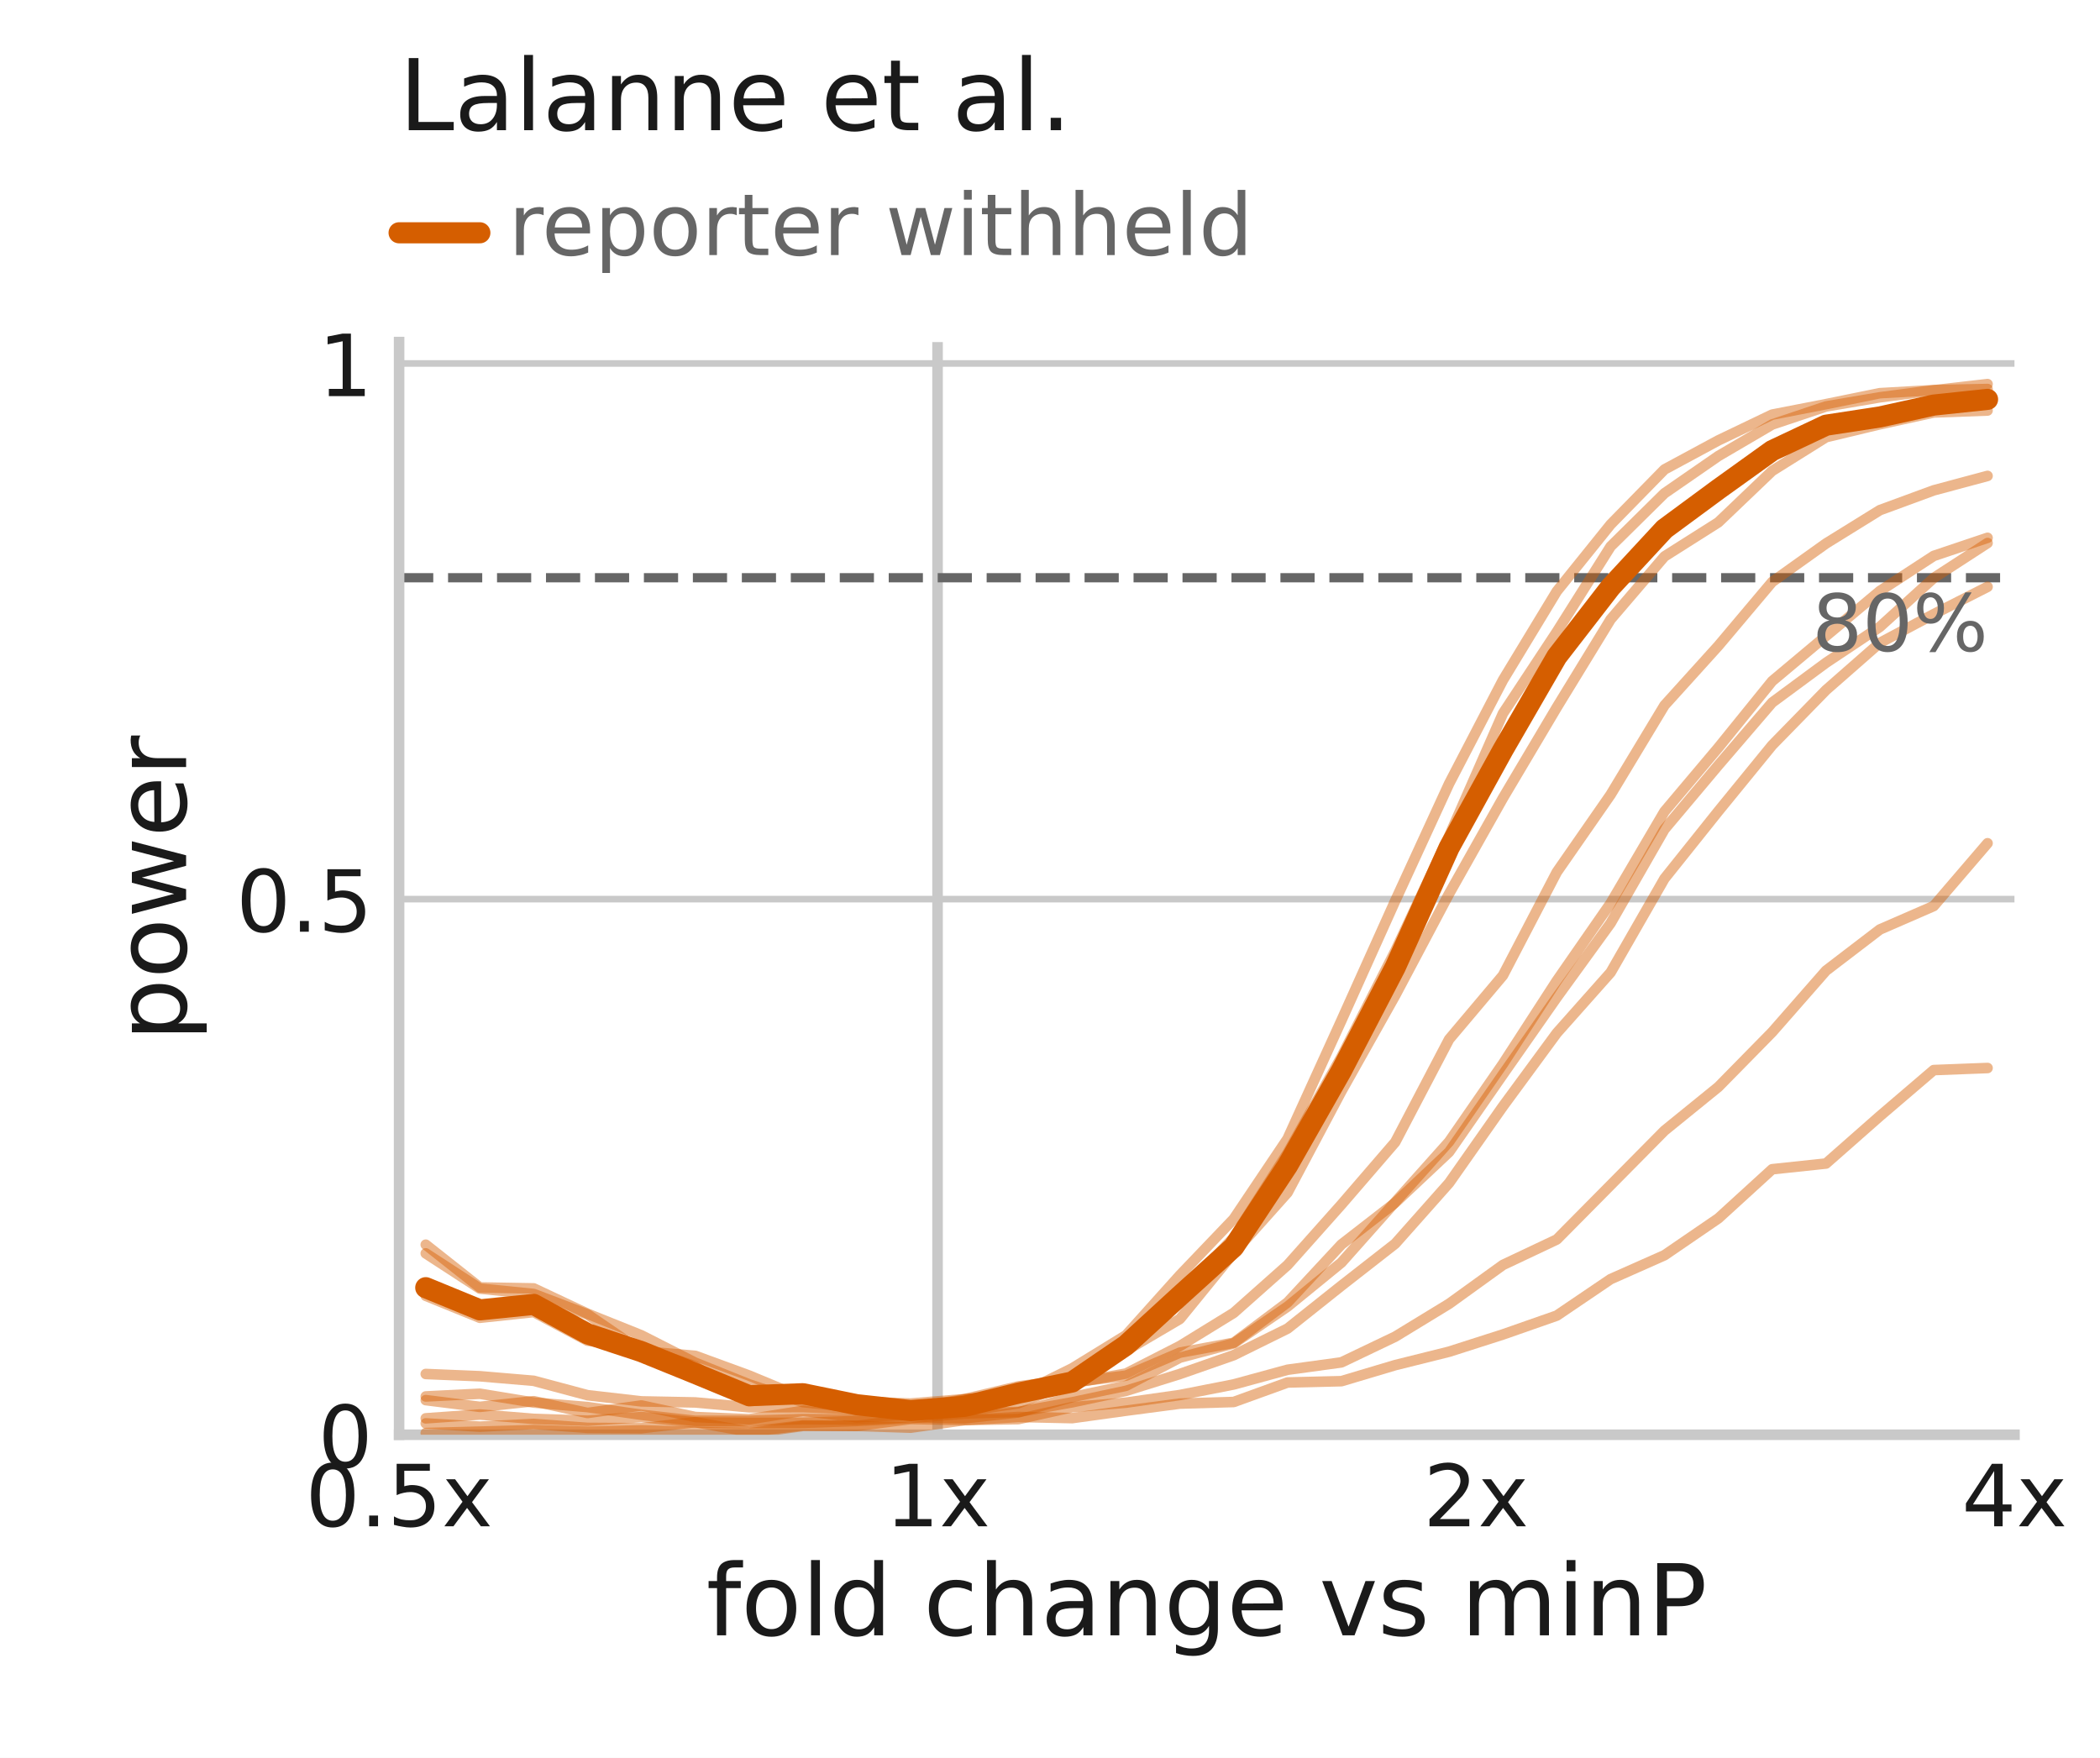
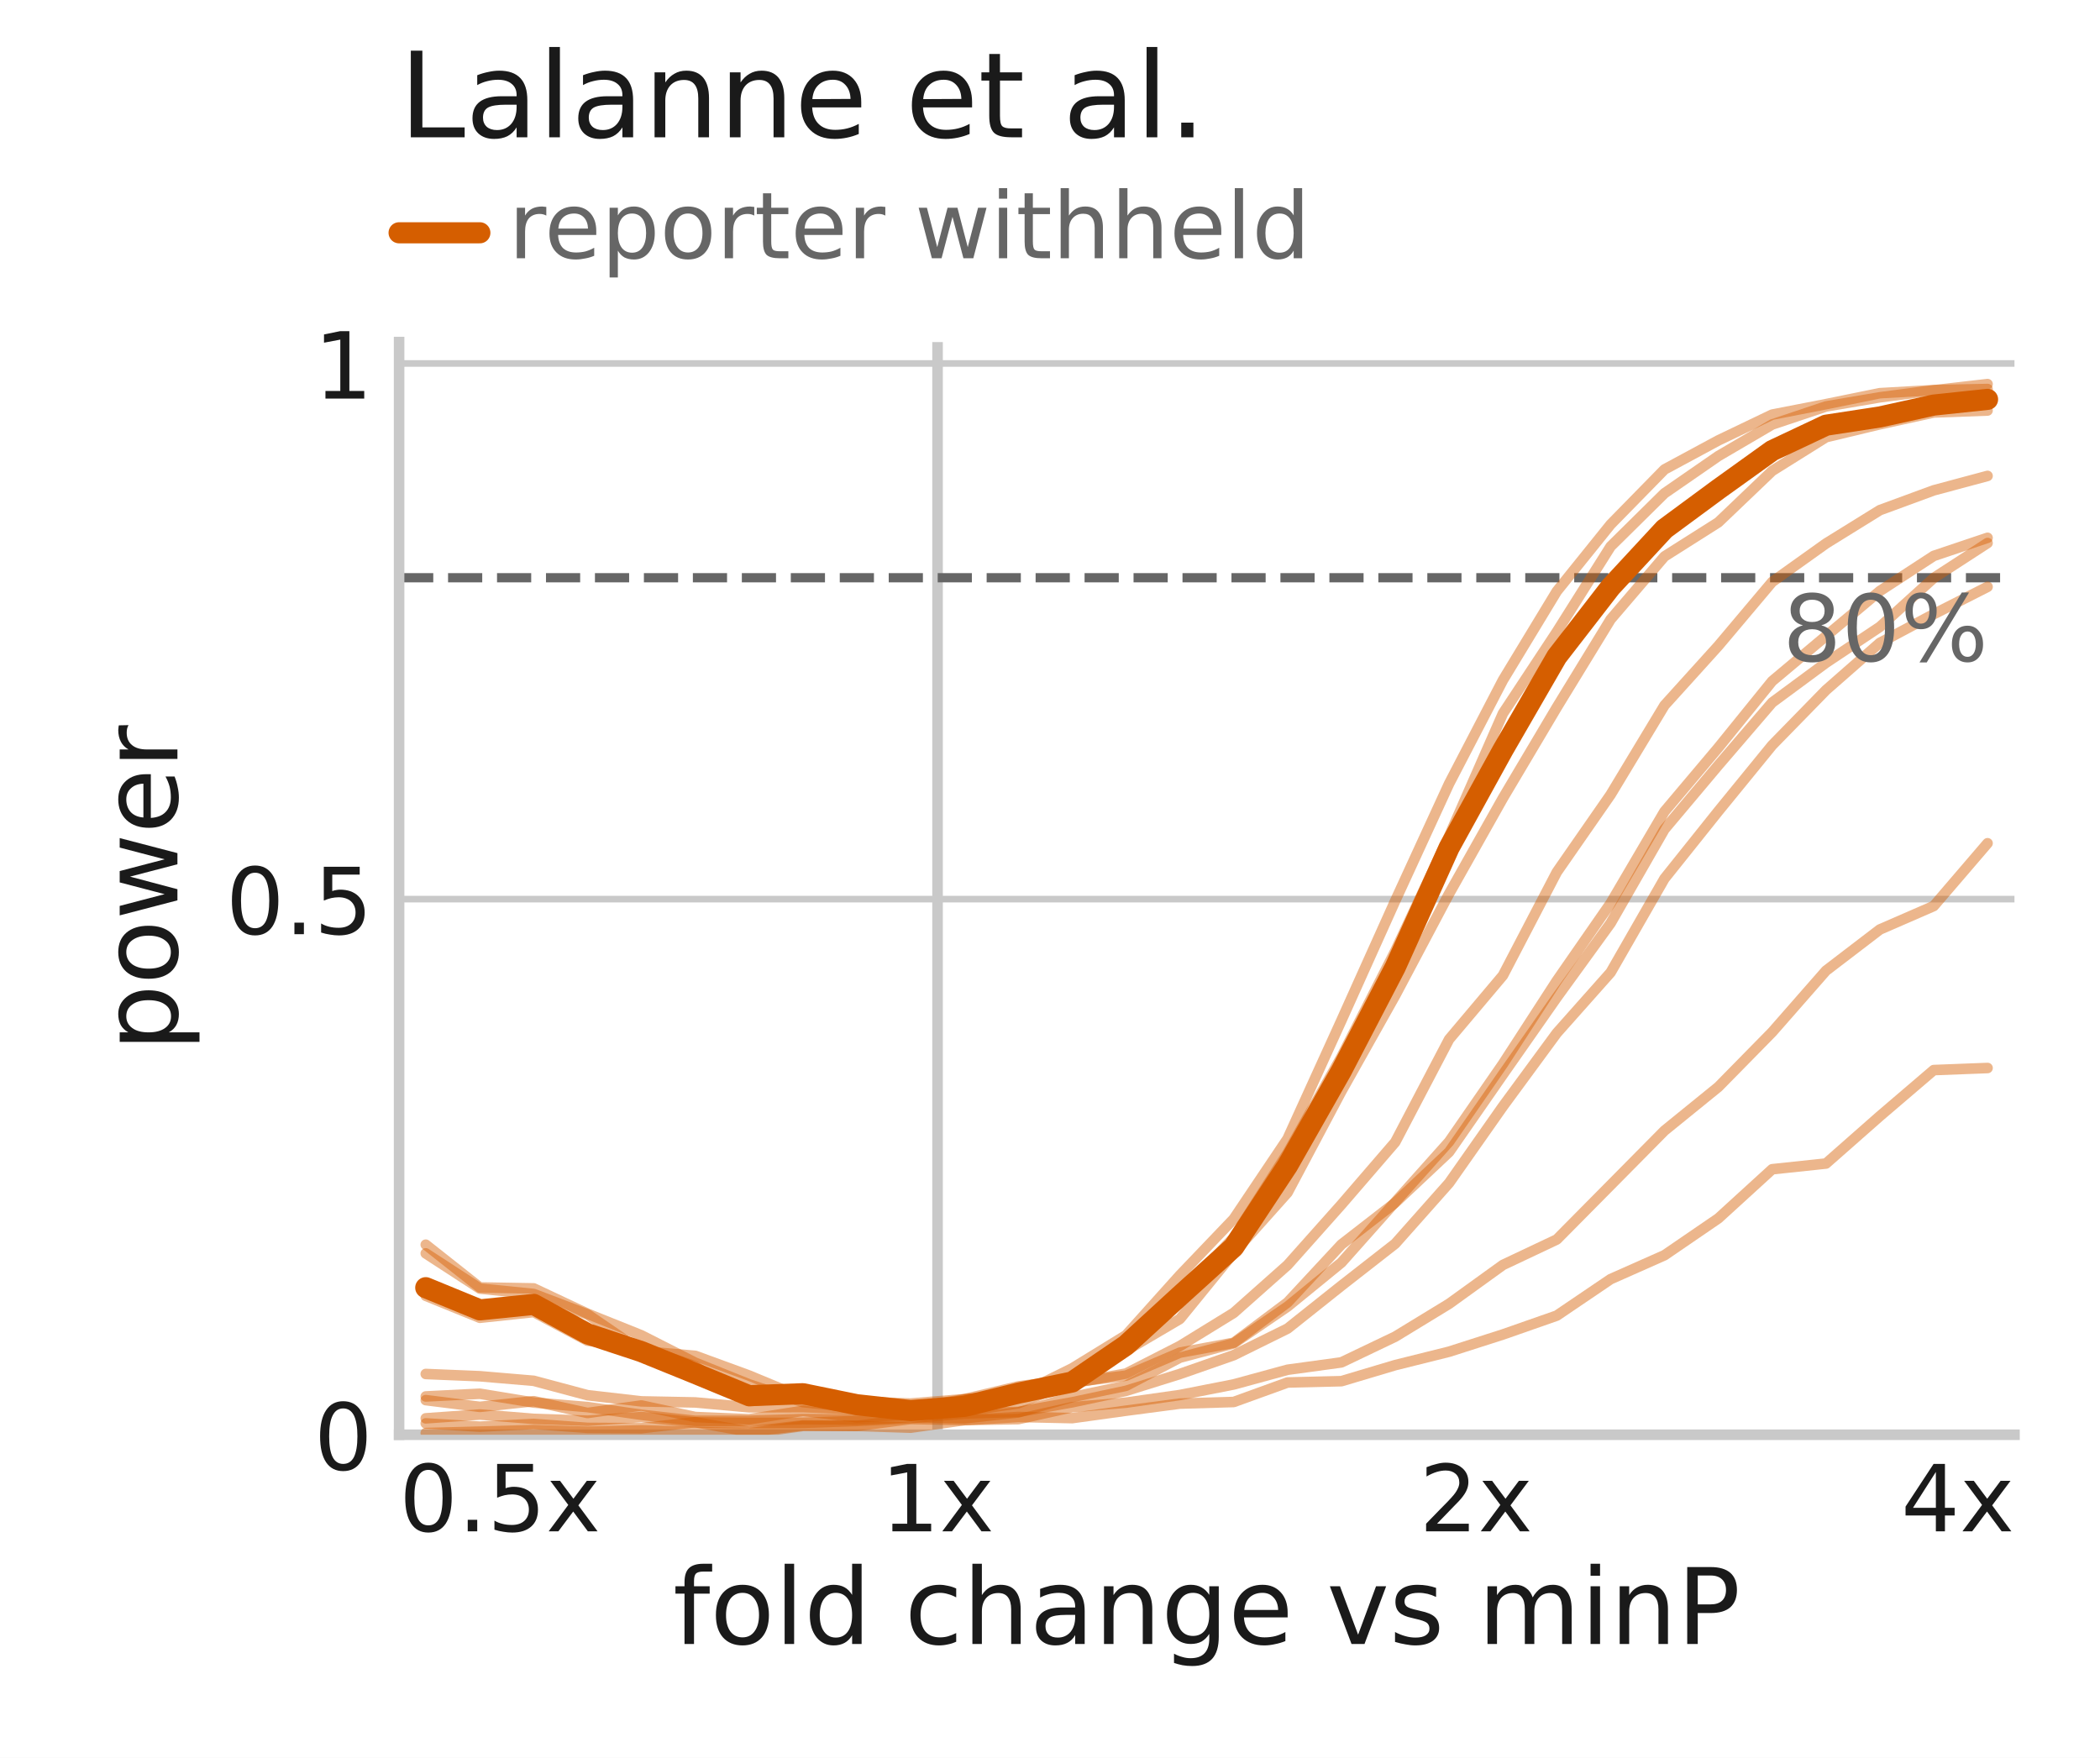
<svg xmlns="http://www.w3.org/2000/svg" width="159.12pt" height="133.2pt" viewBox="0 0 159.12 133.2" version="1.1">
  <defs>
    <style type="text/css">*{stroke-linejoin: round; stroke-linecap: butt}</style>
  </defs>
  <g id="figure_1">
    <g id="patch_1">
      <path d="M 0 133.2  L 159.12 133.2  L 159.12 0  L 0 0  z " style="fill: #ffffff" />
    </g>
    <g id="axes_1">
      <g id="patch_2">
        <path d="M 30.24 108.72  L 152.64 108.72  L 152.64 25.92  L 30.24 25.92  z " style="fill: #ffffff" />
      </g>
      <g id="matplotlib.axis_1">
        <g id="xtick_1">
          <g id="line2d_1" />
          <g id="text_1">
-             <text style="font-size: 6.5px; font-family: 'DejaVu Sans', 'Bitstream Vera Sans', 'Computer Modern Sans Serif', 'Lucida Grande', 'Verdana', 'Geneva', 'Lucid', 'Arial', 'Helvetica', 'Avant Garde', sans-serif; text-anchor: middle; fill: #1a1a1a" x="30.24" y="115.658" transform="rotate(-0 30.24 115.6585)">0.5x</text>
+             <text style="font-size: 7px; font-family: 'DejaVu Sans', 'Bitstream Vera Sans', 'Computer Modern Sans Serif', 'Lucida Grande', 'Verdana', 'Geneva', 'Lucid', 'Arial', 'Helvetica', 'Avant Garde', sans-serif; text-anchor: start; fill: #1a1a1a" x="30.24" y="116.039" transform="rotate(-0 30.24 116.0389)">0.5x</text>
          </g>
        </g>
        <g id="xtick_2">
          <g id="line2d_2" />
          <g id="text_2">
-             <text style="font-size: 6.5px; font-family: 'DejaVu Sans', 'Bitstream Vera Sans', 'Computer Modern Sans Serif', 'Lucida Grande', 'Verdana', 'Geneva', 'Lucid', 'Arial', 'Helvetica', 'Avant Garde', sans-serif; text-anchor: middle; fill: #1a1a1a" x="71.04" y="115.658" transform="rotate(-0 71.04 115.6585)">1x</text>
+             <text style="font-size: 7px; font-family: 'DejaVu Sans', 'Bitstream Vera Sans', 'Computer Modern Sans Serif', 'Lucida Grande', 'Verdana', 'Geneva', 'Lucid', 'Arial', 'Helvetica', 'Avant Garde', sans-serif; text-anchor: middle; fill: #1a1a1a" x="71.04" y="116.039" transform="rotate(-0 71.04 116.0389)">1x</text>
          </g>
        </g>
        <g id="xtick_3">
          <g id="line2d_3" />
          <g id="text_3">
-             <text style="font-size: 6.5px; font-family: 'DejaVu Sans', 'Bitstream Vera Sans', 'Computer Modern Sans Serif', 'Lucida Grande', 'Verdana', 'Geneva', 'Lucid', 'Arial', 'Helvetica', 'Avant Garde', sans-serif; text-anchor: middle; fill: #1a1a1a" x="111.84" y="115.658" transform="rotate(-0 111.84 115.6585)">2x</text>
+             <text style="font-size: 7px; font-family: 'DejaVu Sans', 'Bitstream Vera Sans', 'Computer Modern Sans Serif', 'Lucida Grande', 'Verdana', 'Geneva', 'Lucid', 'Arial', 'Helvetica', 'Avant Garde', sans-serif; text-anchor: middle; fill: #1a1a1a" x="111.84" y="116.039" transform="rotate(-0 111.84 116.0389)">2x</text>
          </g>
        </g>
        <g id="xtick_4">
          <g id="line2d_4" />
          <g id="text_4">
-             <text style="font-size: 6.5px; font-family: 'DejaVu Sans', 'Bitstream Vera Sans', 'Computer Modern Sans Serif', 'Lucida Grande', 'Verdana', 'Geneva', 'Lucid', 'Arial', 'Helvetica', 'Avant Garde', sans-serif; text-anchor: middle; fill: #1a1a1a" x="152.64" y="115.658" transform="rotate(-0 152.64 115.6585)">4x</text>
+             <text style="font-size: 7px; font-family: 'DejaVu Sans', 'Bitstream Vera Sans', 'Computer Modern Sans Serif', 'Lucida Grande', 'Verdana', 'Geneva', 'Lucid', 'Arial', 'Helvetica', 'Avant Garde', sans-serif; text-anchor: end; fill: #1a1a1a" x="152.64" y="116.039" transform="rotate(-0 152.64 116.0389)">4x</text>
          </g>
        </g>
        <g id="text_5">
-           <text style="font-size: 7.5px; font-family: 'DejaVu Sans', 'Bitstream Vera Sans', 'Computer Modern Sans Serif', 'Lucida Grande', 'Verdana', 'Geneva', 'Lucid', 'Arial', 'Helvetica', 'Avant Garde', sans-serif; text-anchor: middle; fill: #1a1a1a" x="91.44" y="123.919" transform="rotate(-0 91.44 123.9188)">fold change vs minP</text>
+           <text style="font-size: 8px; font-family: 'DejaVu Sans', 'Bitstream Vera Sans', 'Computer Modern Sans Serif', 'Lucida Grande', 'Verdana', 'Geneva', 'Lucid', 'Arial', 'Helvetica', 'Avant Garde', sans-serif; text-anchor: middle; fill: #1a1a1a" x="91.44" y="124.573" transform="rotate(-0 91.44 124.5734)">fold change vs minP</text>
        </g>
      </g>
      <g id="matplotlib.axis_2">
        <g id="ytick_1">
          <g id="line2d_5">
-             <path d="M 30.24 108.72  L 152.64 108.72  " clip-path="url(#p48a4742999)" style="fill: none; stroke: #c9c9c9; stroke-width: 0.5; stroke-linecap: square" />
+             <path d="M 30.24 108.72  L 152.64 108.72  " clip-path="url(#p9d7069deca)" style="fill: none; stroke: #c9c9c9; stroke-width: 0.5; stroke-linecap: square" />
          </g>
          <g id="line2d_6" />
          <g id="text_6">
-             <text style="font-size: 6.5px; font-family: 'DejaVu Sans', 'Bitstream Vera Sans', 'Computer Modern Sans Serif', 'Lucida Grande', 'Verdana', 'Geneva', 'Lucid', 'Arial', 'Helvetica', 'Avant Garde', sans-serif; text-anchor: end; fill: #1a1a1a" x="28.24" y="111.189" transform="rotate(-0 28.24 111.1892)">0</text>
+             <text style="font-size: 7px; font-family: 'DejaVu Sans', 'Bitstream Vera Sans', 'Computer Modern Sans Serif', 'Lucida Grande', 'Verdana', 'Geneva', 'Lucid', 'Arial', 'Helvetica', 'Avant Garde', sans-serif; text-anchor: end; fill: #1a1a1a" x="28.24" y="111.379" transform="rotate(-0 28.24 111.3795)">0</text>
          </g>
        </g>
        <g id="ytick_2">
          <g id="line2d_7">
-             <path d="M 30.24 68.132  L 152.64 68.132  " clip-path="url(#p48a4742999)" style="fill: none; stroke: #c9c9c9; stroke-width: 0.5; stroke-linecap: square" />
+             <path d="M 30.24 68.132  L 152.64 68.132  " clip-path="url(#p9d7069deca)" style="fill: none; stroke: #c9c9c9; stroke-width: 0.5; stroke-linecap: square" />
          </g>
          <g id="line2d_8" />
          <g id="text_7">
-             <text style="font-size: 6.5px; font-family: 'DejaVu Sans', 'Bitstream Vera Sans', 'Computer Modern Sans Serif', 'Lucida Grande', 'Verdana', 'Geneva', 'Lucid', 'Arial', 'Helvetica', 'Avant Garde', sans-serif; text-anchor: end; fill: #1a1a1a" x="28.24" y="70.601" transform="rotate(-0 28.24 70.601)">0.5</text>
+             <text style="font-size: 7px; font-family: 'DejaVu Sans', 'Bitstream Vera Sans', 'Computer Modern Sans Serif', 'Lucida Grande', 'Verdana', 'Geneva', 'Lucid', 'Arial', 'Helvetica', 'Avant Garde', sans-serif; text-anchor: end; fill: #1a1a1a" x="28.24" y="70.791" transform="rotate(-0 28.24 70.79122)">0.5</text>
          </g>
        </g>
        <g id="ytick_3">
          <g id="line2d_9">
-             <path d="M 30.24 27.544  L 152.64 27.544  " clip-path="url(#p48a4742999)" style="fill: none; stroke: #c9c9c9; stroke-width: 0.5; stroke-linecap: square" />
+             <path d="M 30.24 27.544  L 152.64 27.544  " clip-path="url(#p9d7069deca)" style="fill: none; stroke: #c9c9c9; stroke-width: 0.5; stroke-linecap: square" />
          </g>
          <g id="line2d_10" />
          <g id="text_8">
-             <text style="font-size: 6.5px; font-family: 'DejaVu Sans', 'Bitstream Vera Sans', 'Computer Modern Sans Serif', 'Lucida Grande', 'Verdana', 'Geneva', 'Lucid', 'Arial', 'Helvetica', 'Avant Garde', sans-serif; text-anchor: end; fill: #1a1a1a" x="28.24" y="30.013" transform="rotate(-0 28.24 30.01277)">1</text>
+             <text style="font-size: 7px; font-family: 'DejaVu Sans', 'Bitstream Vera Sans', 'Computer Modern Sans Serif', 'Lucida Grande', 'Verdana', 'Geneva', 'Lucid', 'Arial', 'Helvetica', 'Avant Garde', sans-serif; text-anchor: end; fill: #1a1a1a" x="28.24" y="30.203" transform="rotate(-0 28.24 30.20298)">1</text>
          </g>
        </g>
        <g id="text_9">
-           <text style="font-size: 7.5px; font-family: 'DejaVu Sans', 'Bitstream Vera Sans', 'Computer Modern Sans Serif', 'Lucida Grande', 'Verdana', 'Geneva', 'Lucid', 'Arial', 'Helvetica', 'Avant Garde', sans-serif; text-anchor: middle; fill: #1a1a1a" x="14.101" y="67.32" transform="rotate(-90 14.10121 67.32)">power</text>
+           <text style="font-size: 8px; font-family: 'DejaVu Sans', 'Bitstream Vera Sans', 'Computer Modern Sans Serif', 'Lucida Grande', 'Verdana', 'Geneva', 'Lucid', 'Arial', 'Helvetica', 'Avant Garde', sans-serif; text-anchor: middle; fill: #1a1a1a" x="13.444" y="67.32" transform="rotate(-90 13.44406 67.32)">power</text>
        </g>
      </g>
      <g id="line2d_11">
-         <path d="M 71.04 108.72  L 71.04 25.92  " clip-path="url(#p48a4742999)" style="fill: none; stroke: #c9c9c9; stroke-width: 0.8; stroke-linecap: square" />
+         <path d="M 71.04 108.72  L 71.04 25.92  " clip-path="url(#p9d7069deca)" style="fill: none; stroke: #c9c9c9; stroke-width: 0.8; stroke-linecap: square" />
      </g>
      <g id="line2d_12">
-         <path d="M 30.24 43.779  L 152.64 43.779  " clip-path="url(#p48a4742999)" style="fill: none; stroke-dasharray: 2.59,1.12; stroke-dashoffset: 0; stroke: #666666; stroke-width: 0.7" />
+         <path d="M 30.24 43.779  L 152.64 43.779  " clip-path="url(#p9d7069deca)" style="fill: none; stroke-dasharray: 2.59,1.12; stroke-dashoffset: 0; stroke: #666666; stroke-width: 0.7" />
      </g>
      <g id="patch_3">
        <path d="M 30.24 108.72  L 30.24 25.92  " style="fill: none; stroke: #c9c9c9; stroke-width: 0.8; stroke-linejoin: miter; stroke-linecap: square" />
      </g>
      <g id="patch_4">
        <path d="M 30.24 108.72  L 152.64 108.72  " style="fill: none; stroke: #c9c9c9; stroke-width: 0.8; stroke-linejoin: miter; stroke-linecap: square" />
      </g>
      <g id="line2d_13">
-         <path d="M 32.26 108.592  L 36.36 108.485  L 40.44 108.37  L 44.52 108.495  L 48.6 108.389  L 52.68 108.508  L 56.76 108.621  L 60.84 108.054  L 64.92 108.051  L 69 108.186  L 73.08 107.613  L 77.16 107.373  L 81.24 107.461  L 85.32 106.897  L 89.4 106.36  L 93.48 106.238  L 97.56 104.761  L 101.64 104.661  L 105.72 103.444  L 109.8 102.427  L 113.88 101.12  L 117.96 99.692  L 122.04 96.927  L 126.12 95.117  L 130.2 92.324  L 134.28 88.601  L 138.36 88.168  L 142.44 84.575  L 146.52 81.087  L 150.6 80.93  " clip-path="url(#p48a4742999)" style="fill: none; stroke: #d55e00; stroke-opacity: 0.45; stroke-width: 0.8; stroke-linecap: round" />
+         <path d="M 32.26 108.592  L 36.36 108.485  L 40.44 108.37  L 44.52 108.495  L 48.6 108.389  L 52.68 108.508  L 56.76 108.621  L 60.84 108.054  L 64.92 108.051  L 69 108.186  L 73.08 107.613  L 77.16 107.373  L 81.24 107.461  L 85.32 106.897  L 89.4 106.36  L 93.48 106.238  L 97.56 104.761  L 101.64 104.661  L 105.72 103.444  L 109.8 102.427  L 113.88 101.12  L 117.96 99.692  L 122.04 96.927  L 126.12 95.117  L 130.2 92.324  L 134.28 88.601  L 138.36 88.168  L 142.44 84.575  L 146.52 81.087  L 150.6 80.93  " clip-path="url(#p9d7069deca)" style="fill: none; stroke: #d55e00; stroke-opacity: 0.45; stroke-width: 0.8; stroke-linecap: round" />
      </g>
      <g id="line2d_14">
-         <path d="M 32.26 107.476  L 36.36 107.187  L 40.44 107.517  L 44.52 107.655  L 48.6 107.379  L 52.68 107.783  L 56.76 107.825  L 60.84 107.816  L 64.92 107.678  L 69 107.461  L 73.08 107.111  L 77.16 106.99  L 81.24 106.262  L 85.32 105.392  L 89.4 104.116  L 93.48 102.69  L 97.56 100.675  L 101.64 97.428  L 105.72 94.241  L 109.8 89.643  L 113.88 83.834  L 117.96 78.282  L 122.04 73.689  L 126.12 66.576  L 130.2 61.471  L 134.28 56.47  L 138.36 52.292  L 142.44 48.714  L 146.52 46.539  L 150.6 44.468  " clip-path="url(#p48a4742999)" style="fill: none; stroke: #d55e00; stroke-opacity: 0.45; stroke-width: 0.8; stroke-linecap: round" />
+         <path d="M 32.26 107.476  L 36.36 107.187  L 40.44 107.517  L 44.52 107.655  L 48.6 107.379  L 52.68 107.783  L 56.76 107.825  L 60.84 107.816  L 64.92 107.678  L 69 107.461  L 73.08 107.111  L 77.16 106.99  L 81.24 106.262  L 85.32 105.392  L 89.4 104.116  L 93.48 102.69  L 97.56 100.675  L 101.64 97.428  L 105.72 94.241  L 109.8 89.643  L 113.88 83.834  L 117.96 78.282  L 122.04 73.689  L 126.12 66.576  L 130.2 61.471  L 134.28 56.47  L 138.36 52.292  L 142.44 48.714  L 146.52 46.539  L 150.6 44.468  " clip-path="url(#p9d7069deca)" style="fill: none; stroke: #d55e00; stroke-opacity: 0.45; stroke-width: 0.8; stroke-linecap: round" />
      </g>
      <g id="line2d_15">
-         <path d="M 32.26 104.116  L 36.36 104.287  L 40.44 104.633  L 44.52 105.724  L 48.6 106.192  L 52.68 106.272  L 56.76 106.64  L 60.84 106.625  L 64.92 106.795  L 69 107.015  L 73.08 106.593  L 77.16 105.804  L 81.24 104.82  L 85.32 104.081  L 89.4 101.996  L 93.48 99.485  L 97.56 95.861  L 101.64 91.278  L 105.72 86.545  L 109.8 78.755  L 113.88 73.916  L 117.96 66.089  L 122.04 60.215  L 126.12 53.451  L 130.2 48.939  L 134.28 44.096  L 138.36 41.184  L 142.44 38.657  L 146.52 37.157  L 150.6 36.063  " clip-path="url(#p48a4742999)" style="fill: none; stroke: #d55e00; stroke-opacity: 0.45; stroke-width: 0.8; stroke-linecap: round" />
+         <path d="M 32.26 104.116  L 36.36 104.287  L 40.44 104.633  L 44.52 105.724  L 48.6 106.192  L 52.68 106.272  L 56.76 106.64  L 60.84 106.625  L 64.92 106.795  L 69 107.015  L 73.08 106.593  L 77.16 105.804  L 81.24 104.82  L 85.32 104.081  L 89.4 101.996  L 93.48 99.485  L 97.56 95.861  L 101.64 91.278  L 105.72 86.545  L 109.8 78.755  L 113.88 73.916  L 117.96 66.089  L 122.04 60.215  L 126.12 53.451  L 130.2 48.939  L 134.28 44.096  L 138.36 41.184  L 142.44 38.657  L 146.52 37.157  L 150.6 36.063  " clip-path="url(#p9d7069deca)" style="fill: none; stroke: #d55e00; stroke-opacity: 0.45; stroke-width: 0.8; stroke-linecap: round" />
      </g>
      <g id="line2d_16">
-         <path d="M 32.26 105.818  L 36.36 105.613  L 40.44 106.281  L 44.52 106.623  L 48.6 107.207  L 52.68 107.666  L 56.76 107.662  L 60.84 107.535  L 64.92 107.569  L 69 107.389  L 73.08 107.474  L 77.16 107.027  L 81.24 105.865  L 85.32 105.012  L 89.4 102.879  L 93.48 101.795  L 97.56 99.005  L 101.64 95.674  L 105.72 91.083  L 109.8 86.515  L 113.88 80.62  L 117.96 74.32  L 122.04 68.442  L 126.12 61.494  L 130.2 56.654  L 134.28 51.613  L 138.36 48.194  L 142.44 44.785  L 146.52 42.125  L 150.6 40.753  " clip-path="url(#p48a4742999)" style="fill: none; stroke: #d55e00; stroke-opacity: 0.45; stroke-width: 0.8; stroke-linecap: round" />
+         <path d="M 32.26 105.818  L 36.36 105.613  L 40.44 106.281  L 44.52 106.623  L 48.6 107.207  L 52.68 107.666  L 56.76 107.662  L 60.84 107.535  L 64.92 107.569  L 69 107.389  L 73.08 107.474  L 77.16 107.027  L 81.24 105.865  L 85.32 105.012  L 89.4 102.879  L 93.48 101.795  L 97.56 99.005  L 101.64 95.674  L 105.72 91.083  L 109.8 86.515  L 113.88 80.62  L 117.96 74.32  L 122.04 68.442  L 126.12 61.494  L 130.2 56.654  L 134.28 51.613  L 138.36 48.194  L 142.44 44.785  L 146.52 42.125  L 150.6 40.753  " clip-path="url(#p9d7069deca)" style="fill: none; stroke: #d55e00; stroke-opacity: 0.45; stroke-width: 0.8; stroke-linecap: round" />
      </g>
      <g id="line2d_17">
-         <path d="M 32.26 107.859  L 36.36 108.11  L 40.44 107.902  L 44.52 108.2  L 48.6 108.225  L 52.68 107.765  L 56.76 108.489  L 60.84 108.011  L 64.92 108.053  L 69 107.527  L 73.08 107.609  L 77.16 107.536  L 81.24 106.629  L 85.32 106.289  L 89.4 105.71  L 93.48 104.908  L 97.56 103.795  L 101.64 103.236  L 105.72 101.285  L 109.8 98.796  L 113.88 95.852  L 117.96 93.924  L 122.04 89.802  L 126.12 85.677  L 130.2 82.364  L 134.28 78.21  L 138.36 73.554  L 142.44 70.433  L 146.52 68.657  L 150.6 63.899  " clip-path="url(#p48a4742999)" style="fill: none; stroke: #d55e00; stroke-opacity: 0.45; stroke-width: 0.8; stroke-linecap: round" />
+         <path d="M 32.26 107.859  L 36.36 108.11  L 40.44 107.902  L 44.52 108.2  L 48.6 108.225  L 52.68 107.765  L 56.76 108.489  L 60.84 108.011  L 64.92 108.053  L 69 107.527  L 73.08 107.609  L 77.16 107.536  L 81.24 106.629  L 85.32 106.289  L 89.4 105.71  L 93.48 104.908  L 97.56 103.795  L 101.64 103.236  L 105.72 101.285  L 109.8 98.796  L 113.88 95.852  L 117.96 93.924  L 122.04 89.802  L 126.12 85.677  L 130.2 82.364  L 134.28 78.21  L 138.36 73.554  L 142.44 70.433  L 146.52 68.657  L 150.6 63.899  " clip-path="url(#p9d7069deca)" style="fill: none; stroke: #d55e00; stroke-opacity: 0.45; stroke-width: 0.8; stroke-linecap: round" />
      </g>
      <g id="line2d_18">
-         <path d="M 32.26 94.978  L 36.36 97.645  L 40.44 98.054  L 44.52 99.606  L 48.6 102.391  L 52.68 102.741  L 56.76 104.234  L 60.84 105.925  L 64.92 106.222  L 69 106.355  L 73.08 106.02  L 77.16 105.054  L 81.24 104.519  L 85.32 101.705  L 89.4 98.083  L 93.48 93.782  L 97.56 87.378  L 101.64 80.094  L 105.72 72.072  L 109.8 63.355  L 113.88 54.063  L 117.96 47.882  L 122.04 41.408  L 126.12 37.38  L 130.2 34.558  L 134.28 32.167  L 138.36 30.799  L 142.44 30.107  L 146.52 29.575  L 150.6 29.105  " clip-path="url(#p48a4742999)" style="fill: none; stroke: #d55e00; stroke-opacity: 0.45; stroke-width: 0.8; stroke-linecap: round" />
+         <path d="M 32.26 94.978  L 36.36 97.645  L 40.44 98.054  L 44.52 99.606  L 48.6 102.391  L 52.68 102.741  L 56.76 104.234  L 60.84 105.925  L 64.92 106.222  L 69 106.355  L 73.08 106.02  L 77.16 105.054  L 81.24 104.519  L 85.32 101.705  L 89.4 98.083  L 93.48 93.782  L 97.56 87.378  L 101.64 80.094  L 105.72 72.072  L 109.8 63.355  L 113.88 54.063  L 117.96 47.882  L 122.04 41.408  L 126.12 37.38  L 130.2 34.558  L 134.28 32.167  L 138.36 30.799  L 142.44 30.107  L 146.52 29.575  L 150.6 29.105  " clip-path="url(#p9d7069deca)" style="fill: none; stroke: #d55e00; stroke-opacity: 0.45; stroke-width: 0.8; stroke-linecap: round" />
      </g>
      <g id="line2d_19">
-         <path d="M 32.26 94.318  L 36.36 97.558  L 40.44 97.63  L 44.52 99.551  L 48.6 101.188  L 52.68 103.262  L 56.76 104.9  L 60.84 106.249  L 64.92 106.657  L 69 106.713  L 73.08 106.025  L 77.16 105.703  L 81.24 103.687  L 85.32 101.179  L 89.4 96.635  L 93.48 92.367  L 97.56 86.291  L 101.64 77.329  L 105.72 68.258  L 109.8 59.385  L 113.88 51.537  L 117.96 44.807  L 122.04 39.741  L 126.12 35.574  L 130.2 33.373  L 134.28 31.418  L 138.36 30.624  L 142.44 29.794  L 146.52 29.562  L 150.6 29.479  " clip-path="url(#p48a4742999)" style="fill: none; stroke: #d55e00; stroke-opacity: 0.45; stroke-width: 0.8; stroke-linecap: round" />
+         <path d="M 32.26 94.318  L 36.36 97.558  L 40.44 97.63  L 44.52 99.551  L 48.6 101.188  L 52.68 103.262  L 56.76 104.9  L 60.84 106.249  L 64.92 106.657  L 69 106.713  L 73.08 106.025  L 77.16 105.703  L 81.24 103.687  L 85.32 101.179  L 89.4 96.635  L 93.48 92.367  L 97.56 86.291  L 101.64 77.329  L 105.72 68.258  L 109.8 59.385  L 113.88 51.537  L 117.96 44.807  L 122.04 39.741  L 126.12 35.574  L 130.2 33.373  L 134.28 31.418  L 138.36 30.624  L 142.44 29.794  L 146.52 29.562  L 150.6 29.479  " clip-path="url(#p9d7069deca)" style="fill: none; stroke: #d55e00; stroke-opacity: 0.45; stroke-width: 0.8; stroke-linecap: round" />
      </g>
      <g id="line2d_20">
-         <path d="M 32.26 106.097  L 36.36 106.608  L 40.44 106.176  L 44.52 107.071  L 48.6 106.502  L 52.68 107.376  L 56.76 107.546  L 60.84 106.906  L 64.92 107.401  L 69 107.18  L 73.08 106.946  L 77.16 106.334  L 81.24 104.745  L 85.32 104.241  L 89.4 102.499  L 93.48 101.749  L 97.56 98.694  L 101.64 94.303  L 105.72 91.135  L 109.8 87.295  L 113.88 81.417  L 117.96 75.581  L 122.04 69.953  L 126.12 62.84  L 130.2 57.988  L 134.28 53.235  L 138.36 50.222  L 142.44 47.501  L 146.52 43.798  L 150.6 41.148  " clip-path="url(#p48a4742999)" style="fill: none; stroke: #d55e00; stroke-opacity: 0.45; stroke-width: 0.8; stroke-linecap: round" />
+         <path d="M 32.26 106.097  L 36.36 106.608  L 40.44 106.176  L 44.52 107.071  L 48.6 106.502  L 52.68 107.376  L 56.76 107.546  L 60.84 106.906  L 64.92 107.401  L 69 107.18  L 73.08 106.946  L 77.16 106.334  L 81.24 104.745  L 85.32 104.241  L 89.4 102.499  L 93.48 101.749  L 97.56 98.694  L 101.64 94.303  L 105.72 91.135  L 109.8 87.295  L 113.88 81.417  L 117.96 75.581  L 122.04 69.953  L 126.12 62.84  L 130.2 57.988  L 134.28 53.235  L 138.36 50.222  L 142.44 47.501  L 146.52 43.798  L 150.6 41.148  " clip-path="url(#p9d7069deca)" style="fill: none; stroke: #d55e00; stroke-opacity: 0.45; stroke-width: 0.8; stroke-linecap: round" />
      </g>
      <g id="line2d_21">
-         <path d="M 32.26 98.191  L 36.36 99.857  L 40.44 99.423  L 44.52 101.594  L 48.6 102.133  L 52.68 103.535  L 56.76 106.176  L 60.84 105.855  L 64.92 106.728  L 69 107.044  L 73.08 106.049  L 77.16 105.595  L 81.24 104.469  L 85.32 102.347  L 89.4 99.947  L 93.48 94.935  L 97.56 90.369  L 101.64 82.688  L 105.72 75.426  L 109.8 67.726  L 113.88 60.477  L 117.96 53.604  L 122.04 46.933  L 126.12 42.165  L 130.2 39.581  L 134.28 35.682  L 138.36 33.129  L 142.44 32.15  L 146.52 31.257  L 150.6 31.107  " clip-path="url(#p48a4742999)" style="fill: none; stroke: #d55e00; stroke-opacity: 0.45; stroke-width: 0.8; stroke-linecap: round" />
+         <path d="M 32.26 98.191  L 36.36 99.857  L 40.44 99.423  L 44.52 101.594  L 48.6 102.133  L 52.68 103.535  L 56.76 106.176  L 60.84 105.855  L 64.92 106.728  L 69 107.044  L 73.08 106.049  L 77.16 105.595  L 81.24 104.469  L 85.32 102.347  L 89.4 99.947  L 93.48 94.935  L 97.56 90.369  L 101.64 82.688  L 105.72 75.426  L 109.8 67.726  L 113.88 60.477  L 117.96 53.604  L 122.04 46.933  L 126.12 42.165  L 130.2 39.581  L 134.28 35.682  L 138.36 33.129  L 142.44 32.15  L 146.52 31.257  L 150.6 31.107  " clip-path="url(#p9d7069deca)" style="fill: none; stroke: #d55e00; stroke-opacity: 0.45; stroke-width: 0.8; stroke-linecap: round" />
      </g>
      <g id="text_10">
-         <text style="font-size: 6px; font-family: 'DejaVu Sans', 'Bitstream Vera Sans', 'Computer Modern Sans Serif', 'Lucida Grande', 'Verdana', 'Geneva', 'Lucid', 'Arial', 'Helvetica', 'Avant Garde', sans-serif; text-anchor: end; fill: #666666" x="150.64" y="49.337" transform="rotate(-0 150.64 49.33742)">80%</text>
+         <text style="font-size: 7px; font-family: 'DejaVu Sans', 'Bitstream Vera Sans', 'Computer Modern Sans Serif', 'Lucida Grande', 'Verdana', 'Geneva', 'Lucid', 'Arial', 'Helvetica', 'Avant Garde', sans-serif; text-anchor: end; fill: #666666" x="150.64" y="50.098" transform="rotate(-0 150.64 50.09773)">80%</text>
      </g>
      <g id="line2d_22">
-         <path d="M 32.26 97.576  L 36.36 99.258  L 40.44 98.84  L 44.52 101.072  L 48.6 102.42  L 52.68 104.076  L 56.76 105.762  L 60.84 105.61  L 64.92 106.444  L 69 106.89  L 73.08 106.567  L 77.16 105.567  L 81.24 104.723  L 85.32 101.937  L 89.4 98.193  L 93.48 94.495  L 97.56 88.322  L 101.64 81.137  L 105.72 73.289  L 109.8 64.235  L 113.88 56.825  L 117.96 49.76  L 122.04 44.488  L 126.12 40.083  L 130.2 37.075  L 134.28 34.146  L 138.36 32.221  L 142.44 31.596  L 146.52 30.696  L 150.6 30.263  " clip-path="url(#p48a4742999)" style="fill: none; stroke: #d55e00; stroke-width: 1.6; stroke-linecap: round" />
+         <path d="M 32.26 97.576  L 36.36 99.258  L 40.44 98.84  L 44.52 101.072  L 48.6 102.42  L 52.68 104.076  L 56.76 105.762  L 60.84 105.61  L 64.92 106.444  L 69 106.89  L 73.08 106.567  L 77.16 105.567  L 81.24 104.723  L 85.32 101.937  L 89.4 98.193  L 93.48 94.495  L 97.56 88.322  L 101.64 81.137  L 105.72 73.289  L 109.8 64.235  L 113.88 56.825  L 117.96 49.76  L 122.04 44.488  L 126.12 40.083  L 130.2 37.075  L 134.28 34.146  L 138.36 32.221  L 142.44 31.596  L 146.52 30.696  L 150.6 30.263  " clip-path="url(#p9d7069deca)" style="fill: none; stroke: #d55e00; stroke-width: 1.6; stroke-linecap: round" />
      </g>
    </g>
    <g id="line2d_23">
      <path d="M 30.24 17.64  L 36.36 17.64  " style="fill: none; stroke: #d55e00; stroke-width: 1.6; stroke-linecap: round" />
    </g>
    <g id="text_11">
-       <text style="font-size: 7.5px; font-family: 'DejaVu Sans', 'Bitstream Vera Sans', 'Computer Modern Sans Serif', 'Lucida Grande', 'Verdana', 'Geneva', 'Lucid', 'Arial', 'Helvetica', 'Avant Garde', sans-serif; text-anchor: start; fill: #1a1a1a" x="30.24" y="9.869" transform="rotate(-0 30.24 9.868535)">Lalanne et al.</text>
+       <text style="font-size: 9px; font-family: 'DejaVu Sans', 'Bitstream Vera Sans', 'Computer Modern Sans Serif', 'Lucida Grande', 'Verdana', 'Geneva', 'Lucid', 'Arial', 'Helvetica', 'Avant Garde', sans-serif; text-anchor: start; fill: #1a1a1a" x="30.24" y="10.403" transform="rotate(-0 30.24 10.40344)">Lalanne et al.</text>
    </g>
    <g id="text_12">
-       <text style="font-size: 6.5px; font-family: 'DejaVu Sans', 'Bitstream Vera Sans', 'Computer Modern Sans Serif', 'Lucida Grande', 'Verdana', 'Geneva', 'Lucid', 'Arial', 'Helvetica', 'Avant Garde', sans-serif; text-anchor: start; fill: #666666" x="38.52" y="19.329" transform="rotate(-0 38.52 19.32873)">reporter withheld</text>
+       <text style="font-size: 7px; font-family: 'DejaVu Sans', 'Bitstream Vera Sans', 'Computer Modern Sans Serif', 'Lucida Grande', 'Verdana', 'Geneva', 'Lucid', 'Arial', 'Helvetica', 'Avant Garde', sans-serif; text-anchor: start; fill: #666666" x="38.52" y="19.572" transform="rotate(-0 38.52 19.57156)">reporter withheld</text>
    </g>
  </g>
  <defs>
-     <clipPath id="p48a4742999">
+     <clipPath id="p9d7069deca">
      <rect x="30.24" y="25.92" width="122.4" height="82.8" />
    </clipPath>
  </defs>
</svg>
